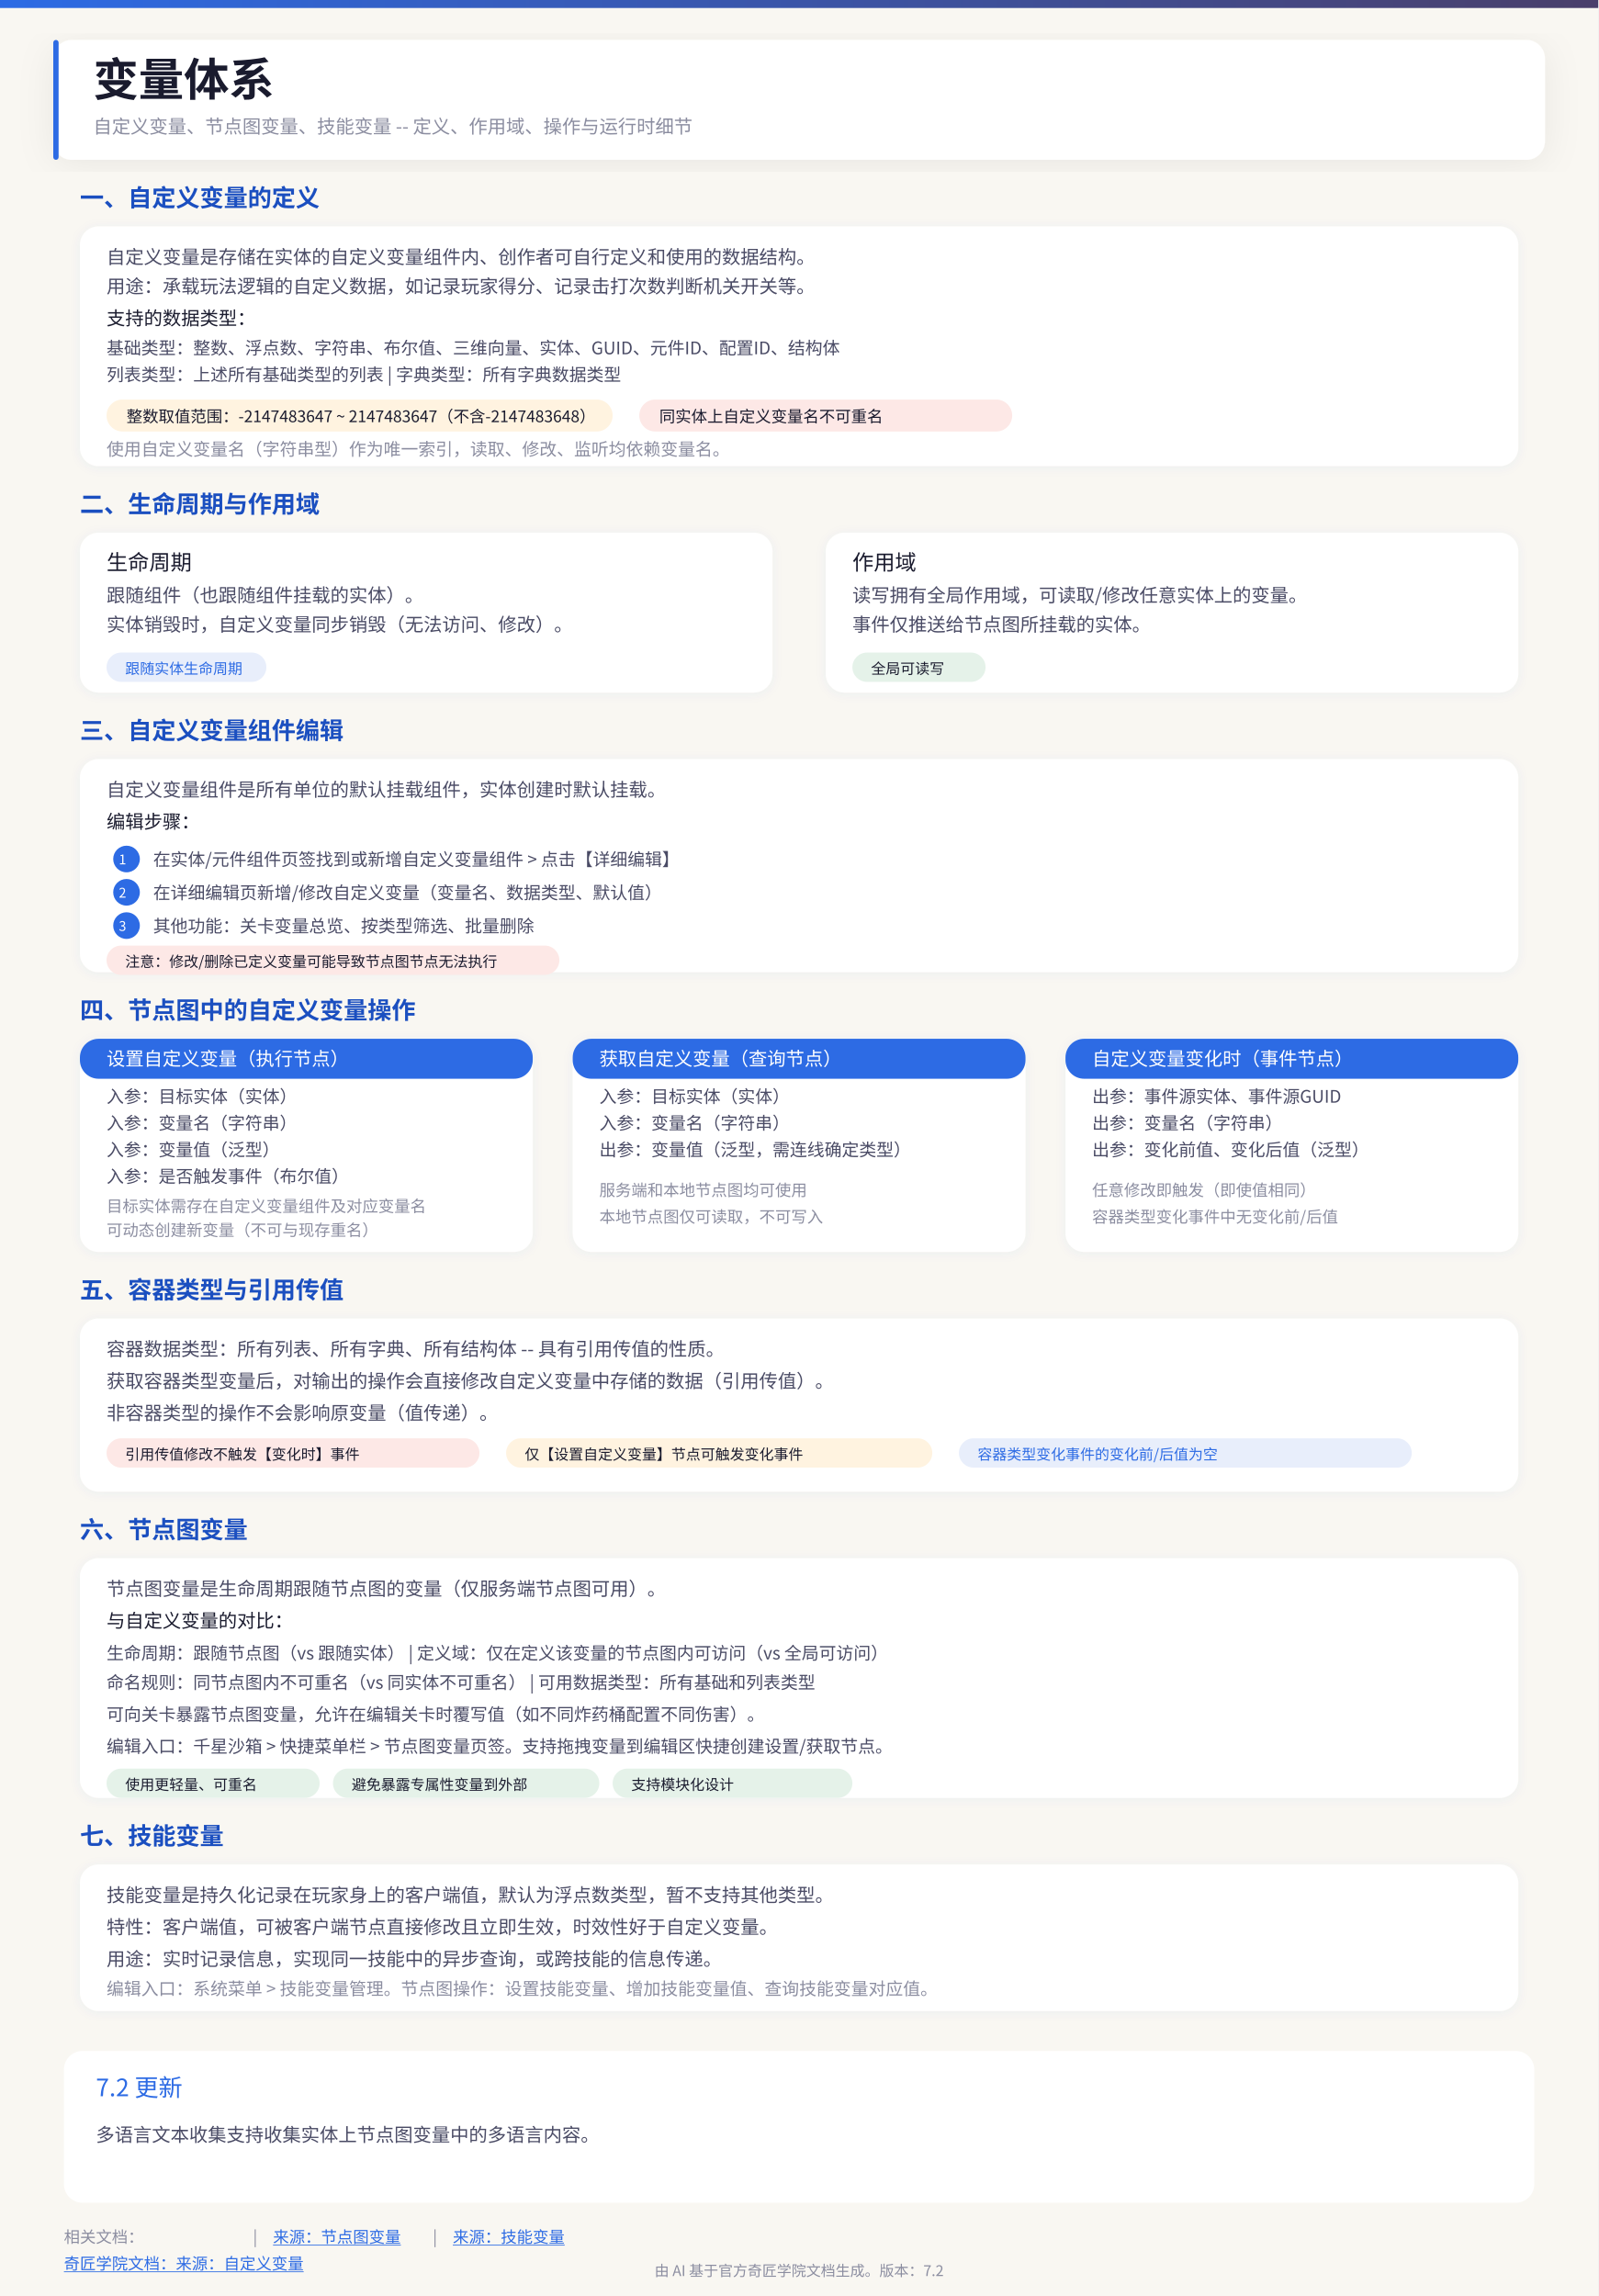
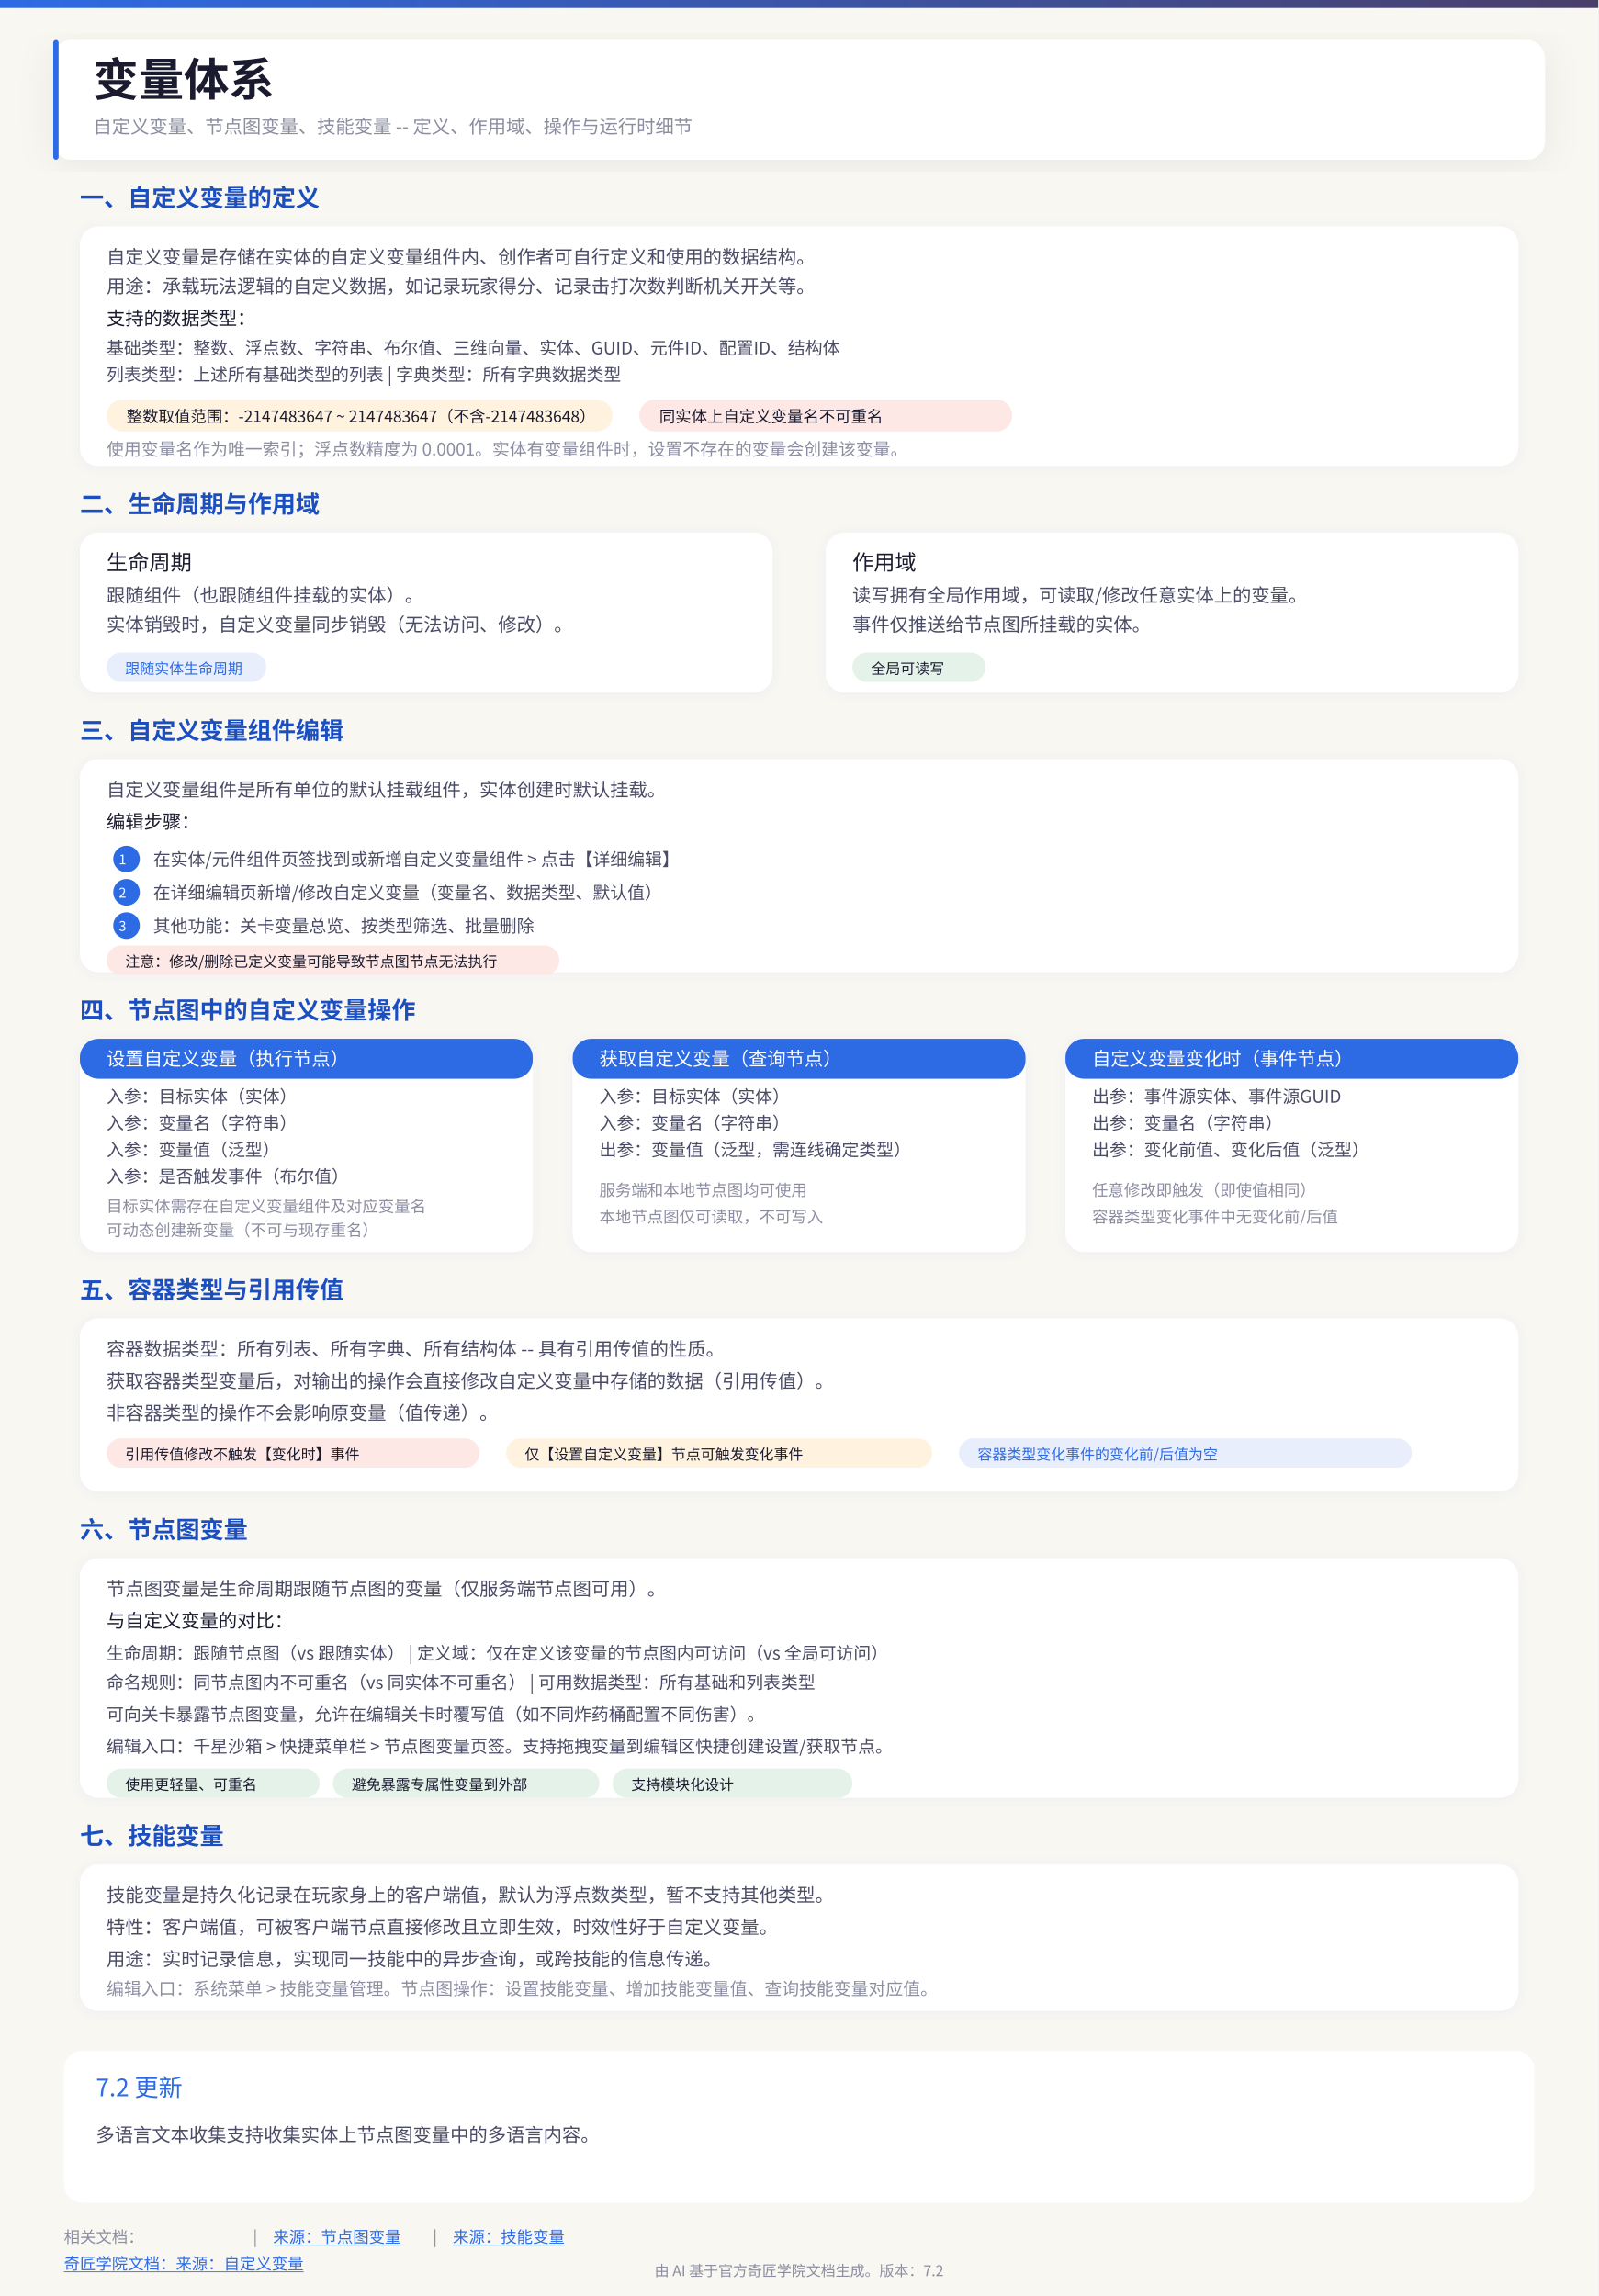
<svg xmlns="http://www.w3.org/2000/svg" xmlns:xlink="http://www.w3.org/1999/xlink" viewBox="0 0 1200 1724">
  <defs>
    <linearGradient id="topGrad" x1="0" y1="0" x2="1" y2="0">
      <stop offset="0%" stop-color="#2D6BE4" />
      <stop offset="100%" stop-color="#4A3F6B" />
    </linearGradient>
    <filter id="card">
      <feDropShadow dx="0" dy="1" stdDeviation="4" flood-color="#2D6BE4" flood-opacity="0.06" />
    </filter>
    <filter id="elevated">
      <feDropShadow dx="0" dy="4" stdDeviation="14" flood-color="#000" flood-opacity="0.07" />
    </filter>
  </defs>
  <rect width="1200" height="1724" fill="#F9F7F2" />
  <rect width="1200" height="6" fill="url(#topGrad)" />
  <rect x="40" y="30" width="1120" height="90" rx="14" fill="#FFFFFF" filter="url(#elevated)" />
  <rect x="40" y="30" width="4" height="90" rx="2" fill="#2D6BE4" />
  <text x="70" y="72" font-family="'Noto Sans CJK SC','HYWenHei 85W','Noto Sans SC','PingFang SC','Roboto',sans-serif" font-size="34" font-weight="bold" fill="#1A1B2E">变量体系</text>
  <text x="70" y="100" font-family="'Noto Sans CJK SC','HYWenHei 85W','Noto Sans SC','PingFang SC','Roboto',sans-serif" font-size="14" fill="#8B8DA0">自定义变量、节点图变量、技能变量 -- 定义、作用域、操作与运行时细节</text>
  <text x="60" y="155" font-family="'Noto Sans CJK SC','HYWenHei 85W','Noto Sans SC','PingFang SC','Roboto',sans-serif" font-size="18" font-weight="700" fill="#1B4FC0">一、自定义变量的定义</text>
  <rect x="60" y="170" width="1080" height="180" rx="14" fill="#FFFFFF" filter="url(#card)" />
  <text x="80" y="198" font-family="'Noto Sans CJK SC','HYWenHei 85W','Noto Sans SC','PingFang SC','Roboto',sans-serif" font-size="14" fill="#4A4B65">自定义变量是存储在实体的自定义变量组件内、创作者可自行定义和使用的数据结构。</text>
  <text x="80" y="220" font-family="'Noto Sans CJK SC','HYWenHei 85W','Noto Sans SC','PingFang SC','Roboto',sans-serif" font-size="14" fill="#4A4B65">用途：承载玩法逻辑的自定义数据，如记录玩家得分、记录击打次数判断机关开关等。</text>
  <text x="80" y="244" font-family="'Noto Sans CJK SC','HYWenHei 85W','Noto Sans SC','PingFang SC','Roboto',sans-serif" font-size="14" font-weight="500" fill="#1A1B2E">支持的数据类型：</text>
  <text x="80" y="266" font-family="'Noto Sans CJK SC','HYWenHei 85W','Noto Sans SC','PingFang SC','Roboto',sans-serif" font-size="13" fill="#4A4B65">基础类型：整数、浮点数、字符串、布尔值、三维向量、实体、GUID、元件ID、配置ID、结构体</text>
  <text x="80" y="286" font-family="'Noto Sans CJK SC','HYWenHei 85W','Noto Sans SC','PingFang SC','Roboto',sans-serif" font-size="13" fill="#4A4B65">列表类型：上述所有基础类型的列表  |  字典类型：所有字典数据类型</text>
  <rect x="80" y="300" width="380" height="24" rx="12" fill="#FFF3E0" />
  <text x="95" y="317" font-family="'Noto Sans CJK SC','HYWenHei 85W','Noto Sans SC','PingFang SC','Roboto',sans-serif" font-size="12" fill="#1A1B2E">整数取值范围：-2147483647 ~ 2147483647（不含-2147483648）</text>
  <rect x="480" y="300" width="280" height="24" rx="12" fill="#FDE8E6" />
  <text x="495" y="317" font-family="'Noto Sans CJK SC','HYWenHei 85W','Noto Sans SC','PingFang SC','Roboto',sans-serif" font-size="12" fill="#1A1B2E">同实体上自定义变量名不可重名</text>
-   <text x="80" y="342" font-family="'Noto Sans CJK SC','HYWenHei 85W','Noto Sans SC','PingFang SC','Roboto',sans-serif" font-size="13" fill="#8B8DA0">使用自定义变量名（字符串型）作为唯一索引，读取、修改、监听均依赖变量名。</text>
+   <text x="80" y="342" font-family="'Noto Sans CJK SC','HYWenHei 85W','Noto Sans SC','PingFang SC','Roboto',sans-serif" font-size="13" fill="#8B8DA0">使用变量名作为唯一索引；浮点数精度为 0.0001。实体有变量组件时，设置不存在的变量会创建该变量。</text>
  <text x="60" y="385" font-family="'Noto Sans CJK SC','HYWenHei 85W','Noto Sans SC','PingFang SC','Roboto',sans-serif" font-size="18" font-weight="700" fill="#1B4FC0">二、生命周期与作用域</text>
  <rect x="60" y="400" width="520" height="120" rx="14" fill="#FFFFFF" filter="url(#card)" />
  <text x="80" y="428" font-family="'Noto Sans CJK SC','HYWenHei 85W','Noto Sans SC','PingFang SC','Roboto',sans-serif" font-size="16" font-weight="500" fill="#1A1B2E">生命周期</text>
  <text x="80" y="452" font-family="'Noto Sans CJK SC','HYWenHei 85W','Noto Sans SC','PingFang SC','Roboto',sans-serif" font-size="14" fill="#4A4B65">跟随组件（也跟随组件挂载的实体）。</text>
  <text x="80" y="474" font-family="'Noto Sans CJK SC','HYWenHei 85W','Noto Sans SC','PingFang SC','Roboto',sans-serif" font-size="14" fill="#4A4B65">实体销毁时，自定义变量同步销毁（无法访问、修改）。</text>
  <rect x="80" y="490" width="120" height="22" rx="11" fill="#E8EEFB" />
  <text x="94" y="506" font-family="'Noto Sans CJK SC','HYWenHei 85W','Noto Sans SC','PingFang SC','Roboto',sans-serif" font-size="11" fill="#2D6BE4">跟随实体生命周期</text>
  <rect x="620" y="400" width="520" height="120" rx="14" fill="#FFFFFF" filter="url(#card)" />
  <text x="640" y="428" font-family="'Noto Sans CJK SC','HYWenHei 85W','Noto Sans SC','PingFang SC','Roboto',sans-serif" font-size="16" font-weight="500" fill="#1A1B2E">作用域</text>
  <text x="640" y="452" font-family="'Noto Sans CJK SC','HYWenHei 85W','Noto Sans SC','PingFang SC','Roboto',sans-serif" font-size="14" fill="#4A4B65">读写拥有全局作用域，可读取/修改任意实体上的变量。</text>
  <text x="640" y="474" font-family="'Noto Sans CJK SC','HYWenHei 85W','Noto Sans SC','PingFang SC','Roboto',sans-serif" font-size="14" fill="#4A4B65">事件仅推送给节点图所挂载的实体。</text>
  <rect x="640" y="490" width="100" height="22" rx="11" fill="#E5F2E9" />
  <text x="654" y="506" font-family="'Noto Sans CJK SC','HYWenHei 85W','Noto Sans SC','PingFang SC','Roboto',sans-serif" font-size="11" fill="#1A1B2E">全局可读写</text>
  <text x="60" y="555" font-family="'Noto Sans CJK SC','HYWenHei 85W','Noto Sans SC','PingFang SC','Roboto',sans-serif" font-size="18" font-weight="700" fill="#1B4FC0">三、自定义变量组件编辑</text>
  <rect x="60" y="570" width="1080" height="160" rx="14" fill="#FFFFFF" filter="url(#card)" />
  <text x="80" y="598" font-family="'Noto Sans CJK SC','HYWenHei 85W','Noto Sans SC','PingFang SC','Roboto',sans-serif" font-size="14" fill="#4A4B65">自定义变量组件是所有单位的默认挂载组件，实体创建时默认挂载。</text>
  <text x="80" y="622" font-family="'Noto Sans CJK SC','HYWenHei 85W','Noto Sans SC','PingFang SC','Roboto',sans-serif" font-size="14" font-weight="500" fill="#1A1B2E">编辑步骤：</text>
  <circle cx="95" cy="645" r="10" fill="#2D6BE4" />
  <text x="92" y="649" font-family="'Noto Sans CJK SC','HYWenHei 85W','Noto Sans SC','PingFang SC','Roboto',sans-serif" font-size="10" fill="#FFF" text-anchor="middle">1</text>
  <text x="115" y="650" font-family="'Noto Sans CJK SC','HYWenHei 85W','Noto Sans SC','PingFang SC','Roboto',sans-serif" font-size="13" fill="#4A4B65">在实体/元件组件页签找到或新增自定义变量组件 &gt; 点击【详细编辑】</text>
  <circle cx="95" cy="670" r="10" fill="#2D6BE4" />
  <text x="92" y="674" font-family="'Noto Sans CJK SC','HYWenHei 85W','Noto Sans SC','PingFang SC','Roboto',sans-serif" font-size="10" fill="#FFF" text-anchor="middle">2</text>
  <text x="115" y="675" font-family="'Noto Sans CJK SC','HYWenHei 85W','Noto Sans SC','PingFang SC','Roboto',sans-serif" font-size="13" fill="#4A4B65">在详细编辑页新增/修改自定义变量（变量名、数据类型、默认值）</text>
  <circle cx="95" cy="695" r="10" fill="#2D6BE4" />
  <text x="92" y="699" font-family="'Noto Sans CJK SC','HYWenHei 85W','Noto Sans SC','PingFang SC','Roboto',sans-serif" font-size="10" fill="#FFF" text-anchor="middle">3</text>
  <text x="115" y="700" font-family="'Noto Sans CJK SC','HYWenHei 85W','Noto Sans SC','PingFang SC','Roboto',sans-serif" font-size="13" fill="#4A4B65">其他功能：关卡变量总览、按类型筛选、批量删除</text>
  <rect x="80" y="710" width="340" height="22" rx="11" fill="#FDE8E6" />
  <text x="94" y="726" font-family="'Noto Sans CJK SC','HYWenHei 85W','Noto Sans SC','PingFang SC','Roboto',sans-serif" font-size="11" fill="#1A1B2E">注意：修改/删除已定义变量可能导致节点图节点无法执行</text>
  <text x="60" y="765" font-family="'Noto Sans CJK SC','HYWenHei 85W','Noto Sans SC','PingFang SC','Roboto',sans-serif" font-size="18" font-weight="700" fill="#1B4FC0">四、节点图中的自定义变量操作</text>
  <rect x="60" y="780" width="340" height="160" rx="14" fill="#FFFFFF" filter="url(#card)" />
  <rect x="60" y="780" width="340" height="30" rx="14" fill="#2D6BE4" />
  <text x="80" y="800" font-family="'Noto Sans CJK SC','HYWenHei 85W','Noto Sans SC','PingFang SC','Roboto',sans-serif" font-size="14" font-weight="500" fill="#FFF">设置自定义变量（执行节点）</text>
  <text x="80" y="828" font-family="'Noto Sans CJK SC','HYWenHei 85W','Noto Sans SC','PingFang SC','Roboto',sans-serif" font-size="13" fill="#4A4B65">入参：目标实体（实体）</text>
  <text x="80" y="848" font-family="'Noto Sans CJK SC','HYWenHei 85W','Noto Sans SC','PingFang SC','Roboto',sans-serif" font-size="13" fill="#4A4B65">入参：变量名（字符串）</text>
  <text x="80" y="868" font-family="'Noto Sans CJK SC','HYWenHei 85W','Noto Sans SC','PingFang SC','Roboto',sans-serif" font-size="13" fill="#4A4B65">入参：变量值（泛型）</text>
  <text x="80" y="888" font-family="'Noto Sans CJK SC','HYWenHei 85W','Noto Sans SC','PingFang SC','Roboto',sans-serif" font-size="13" fill="#4A4B65">入参：是否触发事件（布尔值）</text>
  <text x="80" y="910" font-family="'Noto Sans CJK SC','HYWenHei 85W','Noto Sans SC','PingFang SC','Roboto',sans-serif" font-size="12" fill="#8B8DA0">目标实体需存在自定义变量组件及对应变量名</text>
  <text x="80" y="928" font-family="'Noto Sans CJK SC','HYWenHei 85W','Noto Sans SC','PingFang SC','Roboto',sans-serif" font-size="12" fill="#8B8DA0">可动态创建新变量（不可与现存重名）</text>
  <rect x="430" y="780" width="340" height="160" rx="14" fill="#FFFFFF" filter="url(#card)" />
  <rect x="430" y="780" width="340" height="30" rx="14" fill="#2D6BE4" />
  <text x="450" y="800" font-family="'Noto Sans CJK SC','HYWenHei 85W','Noto Sans SC','PingFang SC','Roboto',sans-serif" font-size="14" font-weight="500" fill="#FFF">获取自定义变量（查询节点）</text>
  <text x="450" y="828" font-family="'Noto Sans CJK SC','HYWenHei 85W','Noto Sans SC','PingFang SC','Roboto',sans-serif" font-size="13" fill="#4A4B65">入参：目标实体（实体）</text>
  <text x="450" y="848" font-family="'Noto Sans CJK SC','HYWenHei 85W','Noto Sans SC','PingFang SC','Roboto',sans-serif" font-size="13" fill="#4A4B65">入参：变量名（字符串）</text>
  <text x="450" y="868" font-family="'Noto Sans CJK SC','HYWenHei 85W','Noto Sans SC','PingFang SC','Roboto',sans-serif" font-size="13" fill="#4A4B65">出参：变量值（泛型，需连线确定类型）</text>
  <text x="450" y="898" font-family="'Noto Sans CJK SC','HYWenHei 85W','Noto Sans SC','PingFang SC','Roboto',sans-serif" font-size="12" fill="#8B8DA0">服务端和本地节点图均可使用</text>
  <text x="450" y="918" font-family="'Noto Sans CJK SC','HYWenHei 85W','Noto Sans SC','PingFang SC','Roboto',sans-serif" font-size="12" fill="#8B8DA0">本地节点图仅可读取，不可写入</text>
  <rect x="800" y="780" width="340" height="160" rx="14" fill="#FFFFFF" filter="url(#card)" />
  <rect x="800" y="780" width="340" height="30" rx="14" fill="#2D6BE4" />
  <text x="820" y="800" font-family="'Noto Sans CJK SC','HYWenHei 85W','Noto Sans SC','PingFang SC','Roboto',sans-serif" font-size="14" font-weight="500" fill="#FFF">自定义变量变化时（事件节点）</text>
  <text x="820" y="828" font-family="'Noto Sans CJK SC','HYWenHei 85W','Noto Sans SC','PingFang SC','Roboto',sans-serif" font-size="13" fill="#4A4B65">出参：事件源实体、事件源GUID</text>
  <text x="820" y="848" font-family="'Noto Sans CJK SC','HYWenHei 85W','Noto Sans SC','PingFang SC','Roboto',sans-serif" font-size="13" fill="#4A4B65">出参：变量名（字符串）</text>
  <text x="820" y="868" font-family="'Noto Sans CJK SC','HYWenHei 85W','Noto Sans SC','PingFang SC','Roboto',sans-serif" font-size="13" fill="#4A4B65">出参：变化前值、变化后值（泛型）</text>
  <text x="820" y="898" font-family="'Noto Sans CJK SC','HYWenHei 85W','Noto Sans SC','PingFang SC','Roboto',sans-serif" font-size="12" fill="#8B8DA0">任意修改即触发（即使值相同）</text>
  <text x="820" y="918" font-family="'Noto Sans CJK SC','HYWenHei 85W','Noto Sans SC','PingFang SC','Roboto',sans-serif" font-size="12" fill="#8B8DA0">容器类型变化事件中无变化前/后值</text>
  <text x="60" y="975" font-family="'Noto Sans CJK SC','HYWenHei 85W','Noto Sans SC','PingFang SC','Roboto',sans-serif" font-size="18" font-weight="700" fill="#1B4FC0">五、容器类型与引用传值</text>
  <rect x="60" y="990" width="1080" height="130" rx="14" fill="#FFFFFF" filter="url(#card)" />
  <text x="80" y="1018" font-family="'Noto Sans CJK SC','HYWenHei 85W','Noto Sans SC','PingFang SC','Roboto',sans-serif" font-size="14" fill="#4A4B65">容器数据类型：所有列表、所有字典、所有结构体 -- 具有引用传值的性质。</text>
  <text x="80" y="1042" font-family="'Noto Sans CJK SC','HYWenHei 85W','Noto Sans SC','PingFang SC','Roboto',sans-serif" font-size="14" fill="#4A4B65">获取容器类型变量后，对输出的操作会直接修改自定义变量中存储的数据（引用传值）。</text>
  <text x="80" y="1066" font-family="'Noto Sans CJK SC','HYWenHei 85W','Noto Sans SC','PingFang SC','Roboto',sans-serif" font-size="14" fill="#4A4B65">非容器类型的操作不会影响原变量（值传递）。</text>
  <rect x="80" y="1080" width="280" height="22" rx="11" fill="#FDE8E6" />
  <text x="94" y="1096" font-family="'Noto Sans CJK SC','HYWenHei 85W','Noto Sans SC','PingFang SC','Roboto',sans-serif" font-size="11" fill="#1A1B2E">引用传值修改不触发【变化时】事件</text>
  <rect x="380" y="1080" width="320" height="22" rx="11" fill="#FFF3E0" />
  <text x="394" y="1096" font-family="'Noto Sans CJK SC','HYWenHei 85W','Noto Sans SC','PingFang SC','Roboto',sans-serif" font-size="11" fill="#1A1B2E">仅【设置自定义变量】节点可触发变化事件</text>
  <rect x="720" y="1080" width="340" height="22" rx="11" fill="#E8EEFB" />
  <text x="734" y="1096" font-family="'Noto Sans CJK SC','HYWenHei 85W','Noto Sans SC','PingFang SC','Roboto',sans-serif" font-size="11" fill="#2D6BE4">容器类型变化事件的变化前/后值为空</text>
  <text x="60" y="1155" font-family="'Noto Sans CJK SC','HYWenHei 85W','Noto Sans SC','PingFang SC','Roboto',sans-serif" font-size="18" font-weight="700" fill="#1B4FC0">六、节点图变量</text>
  <rect x="60" y="1170" width="1080" height="180" rx="14" fill="#FFFFFF" filter="url(#card)" />
  <text x="80" y="1198" font-family="'Noto Sans CJK SC','HYWenHei 85W','Noto Sans SC','PingFang SC','Roboto',sans-serif" font-size="14" fill="#4A4B65">节点图变量是生命周期跟随节点图的变量（仅服务端节点图可用）。</text>
  <text x="80" y="1222" font-family="'Noto Sans CJK SC','HYWenHei 85W','Noto Sans SC','PingFang SC','Roboto',sans-serif" font-size="14" font-weight="500" fill="#1A1B2E">与自定义变量的对比：</text>
  <text x="80" y="1246" font-family="'Noto Sans CJK SC','HYWenHei 85W','Noto Sans SC','PingFang SC','Roboto',sans-serif" font-size="13" fill="#4A4B65">生命周期：跟随节点图（vs 跟随实体）  |  定义域：仅在定义该变量的节点图内可访问（vs 全局可访问）</text>
  <text x="80" y="1268" font-family="'Noto Sans CJK SC','HYWenHei 85W','Noto Sans SC','PingFang SC','Roboto',sans-serif" font-size="13" fill="#4A4B65">命名规则：同节点图内不可重名（vs 同实体不可重名）  |  可用数据类型：所有基础和列表类型</text>
  <text x="80" y="1292" font-family="'Noto Sans CJK SC','HYWenHei 85W','Noto Sans SC','PingFang SC','Roboto',sans-serif" font-size="13" fill="#4A4B65">可向关卡暴露节点图变量，允许在编辑关卡时覆写值（如不同炸药桶配置不同伤害）。</text>
  <text x="80" y="1316" font-family="'Noto Sans CJK SC','HYWenHei 85W','Noto Sans SC','PingFang SC','Roboto',sans-serif" font-size="13" fill="#4A4B65">编辑入口：千星沙箱 &gt; 快捷菜单栏 &gt; 节点图变量页签。支持拖拽变量到编辑区快捷创建设置/获取节点。</text>
  <rect x="80" y="1328" width="160" height="22" rx="11" fill="#E5F2E9" />
  <text x="94" y="1344" font-family="'Noto Sans CJK SC','HYWenHei 85W','Noto Sans SC','PingFang SC','Roboto',sans-serif" font-size="11" fill="#1A1B2E">使用更轻量、可重名</text>
  <rect x="250" y="1328" width="200" height="22" rx="11" fill="#E5F2E9" />
  <text x="264" y="1344" font-family="'Noto Sans CJK SC','HYWenHei 85W','Noto Sans SC','PingFang SC','Roboto',sans-serif" font-size="11" fill="#1A1B2E">避免暴露专属性变量到外部</text>
  <rect x="460" y="1328" width="180" height="22" rx="11" fill="#E5F2E9" />
  <text x="474" y="1344" font-family="'Noto Sans CJK SC','HYWenHei 85W','Noto Sans SC','PingFang SC','Roboto',sans-serif" font-size="11" fill="#1A1B2E">支持模块化设计</text>
  <text x="60" y="1385" font-family="'Noto Sans CJK SC','HYWenHei 85W','Noto Sans SC','PingFang SC','Roboto',sans-serif" font-size="18" font-weight="700" fill="#1B4FC0">七、技能变量</text>
  <rect x="60" y="1400" width="1080" height="110" rx="14" fill="#FFFFFF" filter="url(#card)" />
  <text x="80" y="1428" font-family="'Noto Sans CJK SC','HYWenHei 85W','Noto Sans SC','PingFang SC','Roboto',sans-serif" font-size="14" fill="#4A4B65">技能变量是持久化记录在玩家身上的客户端值，默认为浮点数类型，暂不支持其他类型。</text>
  <text x="80" y="1452" font-family="'Noto Sans CJK SC','HYWenHei 85W','Noto Sans SC','PingFang SC','Roboto',sans-serif" font-size="14" fill="#4A4B65">特性：客户端值，可被客户端节点直接修改且立即生效，时效性好于自定义变量。</text>
  <text x="80" y="1476" font-family="'Noto Sans CJK SC','HYWenHei 85W','Noto Sans SC','PingFang SC','Roboto',sans-serif" font-size="14" fill="#4A4B65">用途：实时记录信息，实现同一技能中的异步查询，或跨技能的信息传递。</text>
  <text x="80" y="1498" font-family="'Noto Sans CJK SC','HYWenHei 85W','Noto Sans SC','PingFang SC','Roboto',sans-serif" font-size="13" fill="#8B8DA0">编辑入口：系统菜单 &gt; 技能变量管理。节点图操作：设置技能变量、增加技能变量值、查询技能变量对应值。</text>
  <text x="48" y="1684" fill="#8B8DA0" font-size="12" font-family="'Noto Sans CJK SC','HYWenHei 85W','Noto Sans SC','PingFang SC','Roboto',sans-serif">相关文档：</text>
  <a xlink:href="https://act.mihoyo.com/ys/ugc/tutorial/detail/mhso1b9wjica" target="_blank">
    <text x="48" y="1704" fill="#2D6BE4" font-size="12" text-decoration="underline" font-family="'Noto Sans CJK SC','HYWenHei 85W','Noto Sans SC','PingFang SC','Roboto',sans-serif">奇匠学院文档：来源：自定义变量</text>
  </a>
  <text x="190" y="1684" font-family="'Noto Sans CJK SC','HYWenHei 85W','Noto Sans SC','PingFang SC','Roboto',sans-serif" font-size="12" fill="#8B8DA0">|</text>
  <a xlink:href="https://act.mihoyo.com/ys/ugc/tutorial/detail/mhtshailzs7w">
    <text x="205" y="1684" font-family="'Noto Sans CJK SC','HYWenHei 85W','Noto Sans SC','PingFang SC','Roboto',sans-serif" font-size="12" fill="#2D6BE4" text-decoration="underline">来源：节点图变量</text>
  </a>
  <text x="325" y="1684" font-family="'Noto Sans CJK SC','HYWenHei 85W','Noto Sans SC','PingFang SC','Roboto',sans-serif" font-size="12" fill="#8B8DA0">|</text>
  <a xlink:href="https://act.mihoyo.com/ys/ugc/tutorial/detail/mhhzqw98264i">
    <text x="340" y="1684" font-family="'Noto Sans CJK SC','HYWenHei 85W','Noto Sans SC','PingFang SC','Roboto',sans-serif" font-size="12" fill="#2D6BE4" text-decoration="underline">来源：技能变量</text>
  </a>
  <text x="600" y="1709" font-family="'Noto Sans CJK SC','HYWenHei 85W','Noto Sans SC','PingFang SC','Roboto',sans-serif" font-size="11" fill="#8B8DA0" text-anchor="middle">由 AI 基于官方奇匠学院文档生成。版本：7.2</text>
  <g font-family="Noto Sans CJK SC, sans-serif">
    <rect x="48" y="1540" width="1104" height="114" rx="14" fill="#fff" />
    <text x="72" y="1574" font-size="18" fill="#2D6BE4">7.2 更新</text>
    <text x="72" y="1608" font-size="14" fill="#4A4B65">多语言文本收集支持收集实体上节点图变量中的多语言内容。</text>
  </g>
</svg>
